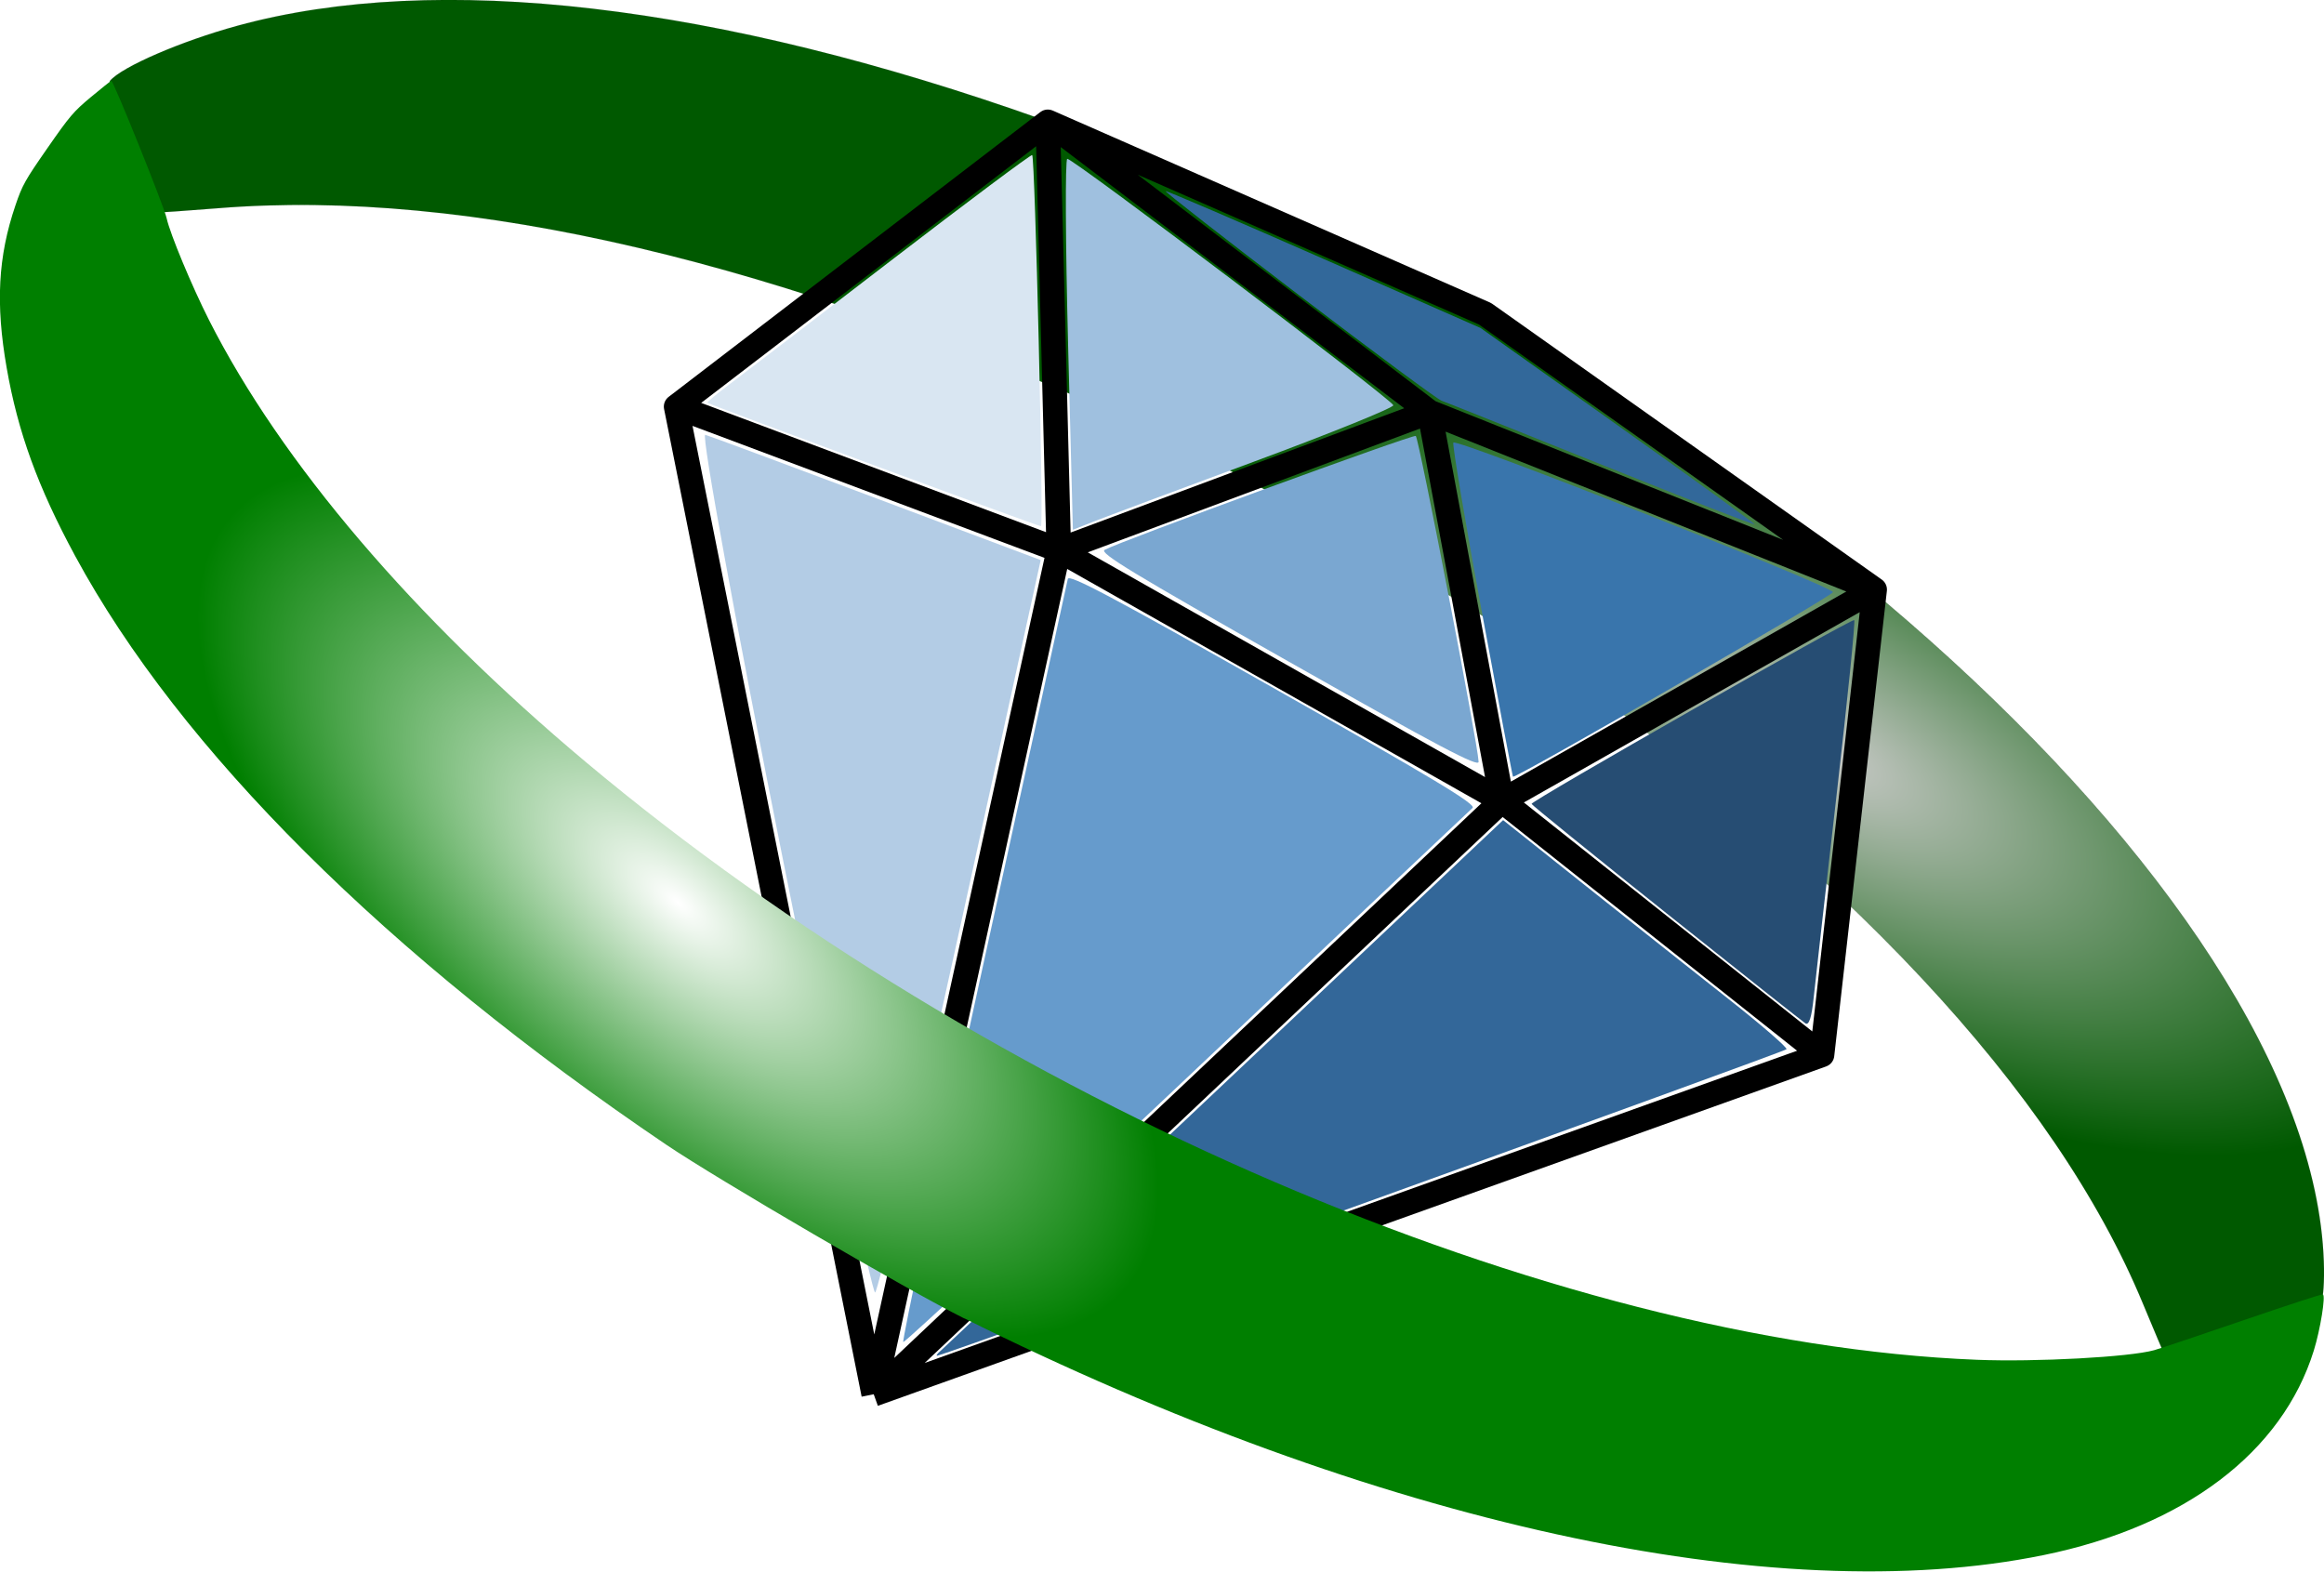
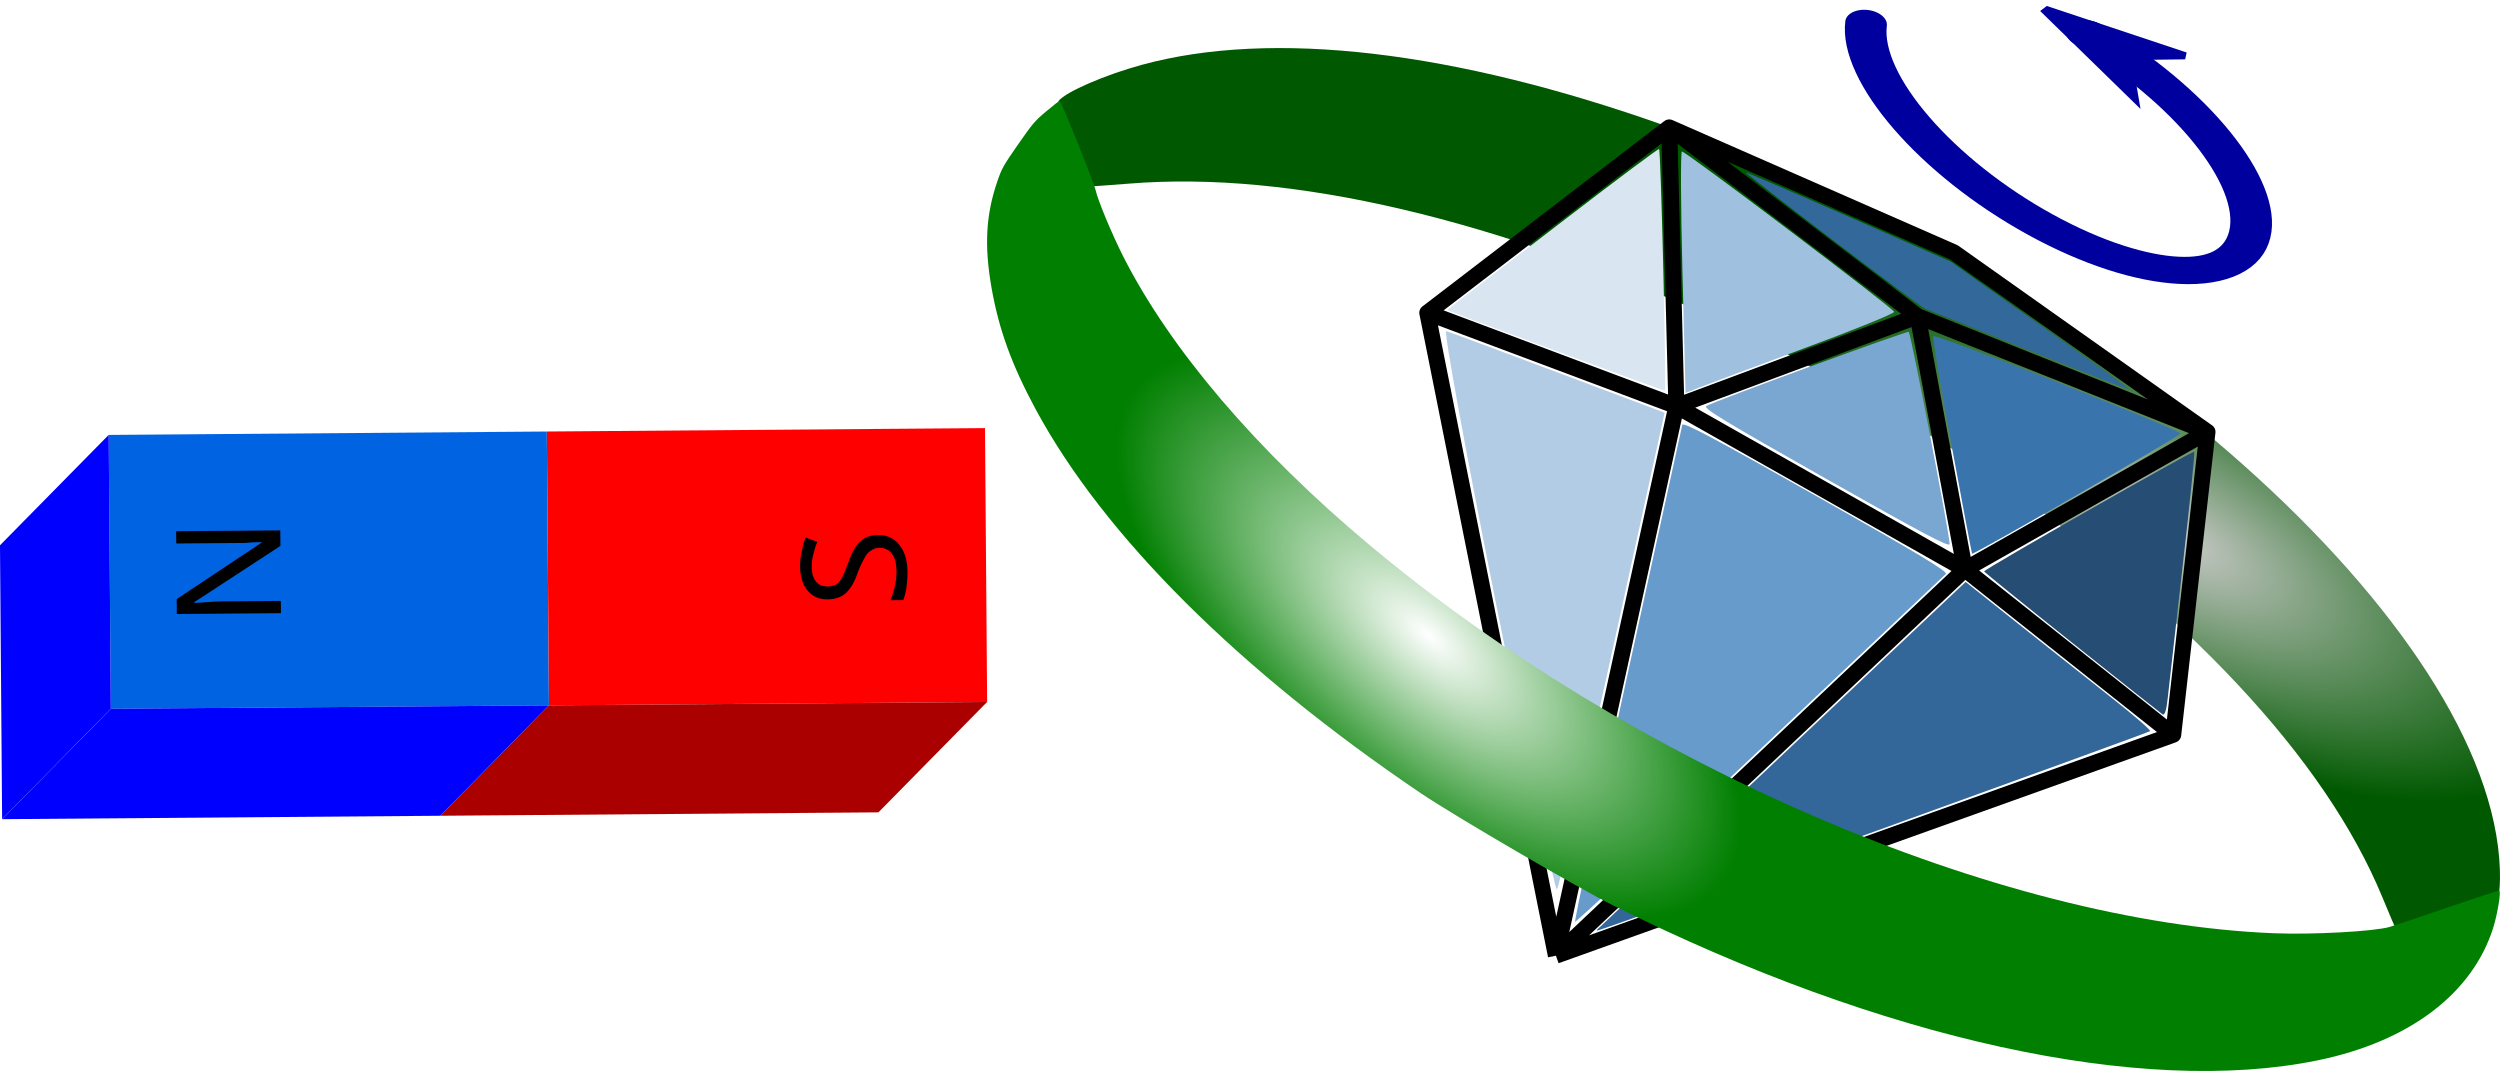
- <svg xmlns="http://www.w3.org/2000/svg" xmlns:xlink="http://www.w3.org/1999/xlink" width="36.541mm" height="24.707mm" viewBox="0 0 36.541 24.707" version="1.1" id="svg37336">
+ <svg xmlns="http://www.w3.org/2000/svg" xmlns:xlink="http://www.w3.org/1999/xlink" width="60.384mm" height="25.869mm" viewBox="0 0 60.384 25.869" version="1.1" id="svg37336">
  <defs id="defs37330">
+     <marker style="overflow:visible" id="Arrow1Send" refX="0" refY="0" orient="auto">
+       <path transform="matrix(-0.2,0,0,-0.2,-1.2,0)" style="fill:#00009e;fill-opacity:1;fill-rule:evenodd;stroke:#00009e;stroke-width:1pt;stroke-opacity:1" d="M 0,0 5,-5 -12.5,0 5,5 Z" id="path1046" />
+     </marker>
+     <marker style="overflow:visible" id="Arrow1Sstart" refX="0" refY="0" orient="auto">
+       <path transform="matrix(0.2,0,0,0.2,1.2,0)" style="fill:#00009e;fill-opacity:1;fill-rule:evenodd;stroke:#00009e;stroke-width:1pt;stroke-opacity:1" d="M 0,0 5,-5 -12.5,0 5,5 Z" id="path1043" />
+     </marker>
+     <marker style="overflow:visible" id="marker1449" refX="0" refY="0" orient="auto">
+       <path transform="matrix(0.4,0,0,0.4,4,0)" style="fill:#00009e;fill-opacity:1;fill-rule:evenodd;stroke:#00009e;stroke-width:1pt;stroke-opacity:1" d="M 0,0 5,-5 -12.5,0 5,5 Z" id="path1447" />
+     </marker>
+     <marker style="overflow:visible" id="Arrow1Lend" refX="0" refY="0" orient="auto">
+       <path transform="matrix(-0.8,0,0,-0.8,-10,0)" style="fill:#000000;fill-opacity:1;fill-rule:evenodd;stroke:#000000;stroke-width:1pt;stroke-opacity:1" d="M 0,0 5,-5 -12.5,0 5,5 Z" id="path1034" />
+     </marker>
+     <marker style="overflow:visible" id="Arrow1Lstart" refX="0" refY="0" orient="auto">
+       <path transform="matrix(0.8,0,0,0.8,10,0)" style="fill:#00009e;fill-opacity:1;fill-rule:evenodd;stroke:#00009e;stroke-width:1pt;stroke-opacity:1" d="M 0,0 5,-5 -12.5,0 5,5 Z" id="path1031" />
+     </marker>
+     <marker style="overflow:visible" id="Arrow1Mend" refX="0" refY="0" orient="auto">
+       <path transform="matrix(-0.4,0,0,-0.4,-4,0)" style="fill:#000000;fill-opacity:1;fill-rule:evenodd;stroke:#000000;stroke-width:1pt;stroke-opacity:1" d="M 0,0 5,-5 -12.5,0 5,5 Z" id="path1040" />
+     </marker>
+     <marker style="overflow:visible" id="Arrow1Mstart" refX="0" refY="0" orient="auto">
+       <path transform="matrix(0.4,0,0,0.4,4,0)" style="fill:#000000;fill-opacity:1;fill-rule:evenodd;stroke:#000000;stroke-width:1pt;stroke-opacity:1" d="M 0,0 5,-5 -12.5,0 5,5 Z" id="path1037" />
+     </marker>
    <radialGradient xlink:href="#linearGradient37120" id="radialGradient36709-2" cx="10.94" cy="89.171" fx="10.94" fy="89.171" r="65.734" gradientTransform="matrix(-0.1395838,-0.07942491,-0.03845702,0.05525159,77.45389,55.60719)" gradientUnits="userSpaceOnUse" />
    <linearGradient id="linearGradient37120">
      <stop style="stop-color:#c8c9c7;stop-opacity:1" offset="0" id="stop37116" />
      <stop style="stop-color:#005900;stop-opacity:1" offset="1" id="stop37118" />
    </linearGradient>
    <radialGradient xlink:href="#linearGradient37114" id="radialGradient37108" cx="1125" cy="160.565" fx="1125" fy="160.565" r="69.785" gradientTransform="matrix(-0.1009119,-0.08699592,-0.0392536,0.04553265,174.3032,152.6024)" gradientUnits="userSpaceOnUse" />
    <linearGradient id="linearGradient37114">
      <stop style="stop-color:#ffffff;stop-opacity:1" offset="0" id="stop37110" />
      <stop style="stop-color:#007f00;stop-opacity:1" offset="1" id="stop37112" />
    </linearGradient>
    <radialGradient xlink:href="#linearGradient37094" id="radialGradient37096" cx="1197.116" cy="195.571" fx="1197.116" fy="195.571" r="69.785" gradientTransform="matrix(-0.03743315,-0.06165302,-0.08262526,0.05016661,111.0157,124.2691)" gradientUnits="userSpaceOnUse" />
    <linearGradient id="linearGradient37094">
      <stop style="stop-color:#00a500;stop-opacity:0.156" offset="0" id="stop37090" />
      <stop style="stop-color:#00a500;stop-opacity:0;" offset="1" id="stop37092" />
    </linearGradient>
  </defs>
-   <g id="layer1" transform="translate(-43.8122,-47.85225)">
+   <g id="layer1" transform="translate(-19.9692,-46.69059)">
    <path style="opacity:0.997;mix-blend-mode:normal;fill:url(#radialGradient36709-2);fill-opacity:1;stroke:#000000;stroke-width:0.001;stroke-linejoin:round;stroke-miterlimit:4;stroke-dasharray:none;stroke-opacity:1" d="m 79.052,68.749 c 0.657,-0.223 1.223,-0.427 1.257,-0.452 0.033,-0.026 0.052,-0.3 0.041,-0.612 -0.209,-5.843 -9.576,-14.191 -20.141,-17.951 -5.125,-1.824 -9.518,-2.336 -12.663,-1.477 -0.884,0.242 -1.82,0.646 -2.005,0.867 -0.058,0.07 0.624,2.009 0.727,2.068 0.01,0.006 0.447,-0.024 0.97,-0.066 3.928,-0.318 8.859,0.841 14.51,3.41 1.252,0.569 4.97,2.685 6.08,3.459 5.002,3.492 8.296,7.016 9.678,10.353 0.184,0.445 0.339,0.808 0.343,0.807 0.005,-2.39e-4 0.546,-0.184 1.204,-0.408 z" id="path36701-3" />
    <g id="g37200" transform="matrix(0.3128488,0.1630269,0.1630269,-0.3128488,-330.6792,177.5744)" style="opacity:1;mix-blend-mode:normal">
      <path id="path34147-9" style="mix-blend-mode:normal;fill:none;stroke:#000000;stroke-width:1.095;stroke-linecap:butt;stroke-linejoin:round;stroke-miterlimit:4;stroke-dasharray:none;stroke-opacity:1" d="m 815.393,833.431 21.059,-3.608 21.257,2.15 -21.084,2.877 -21.232,-1.419 m 31.934,-17.481 -22.68,0.781 11.805,13.092 z m -12.608,-36.396 12.608,36.396 17.884,-3.45 -7.502,19.473 -10.382,-16.024 m 17.884,-3.45 -30.491,-32.946 m 0,0 -10.073,37.177 -18.079,-2.211 8.825,18.911 9.254,-16.7 m -18.079,-2.211 28.151,-34.967" />
      <path style="mix-blend-mode:normal;fill:#b3cce5;fill-opacity:1;stroke:none;stroke-width:0;stroke-linejoin:round;stroke-miterlimit:4;stroke-dasharray:none" d="m 820.225,798.685 c -6.754,8.385 -12.12,15.279 -11.925,15.32 0.195,0.041 3.838,0.498 8.097,1.016 l 7.742,0.941 4.357,-16.098 c 2.396,-8.854 4.279,-16.171 4.183,-16.26 -0.096,-0.089 -5.7,6.698 -12.454,15.082 z" id="path34983-2" />
      <path style="mix-blend-mode:normal;fill:#d9e6f2;fill-opacity:1;stroke:none;stroke-width:0;stroke-linejoin:round;stroke-miterlimit:4;stroke-dasharray:none" d="m 808.211,816.488 c 0.308,0.643 2.039,4.353 3.848,8.243 1.809,3.89 3.339,7.07 3.401,7.065 0.149,-0.011 8.088,-14.4 7.994,-14.49 -0.056,-0.054 -15.434,-2.001 -15.728,-1.991 -0.041,10e-4 0.177,0.529 0.485,1.172 z" id="path34985-2" />
      <path style="mix-blend-mode:normal;fill:#9fc0df;fill-opacity:1;stroke:none;stroke-width:0;stroke-linejoin:round;stroke-miterlimit:4;stroke-dasharray:none" d="m 820.789,825.034 c -2.199,3.966 -3.938,7.267 -3.865,7.335 0.156,0.145 17.75,-2.814 17.963,-3.022 0.079,-0.077 -1.868,-2.364 -4.328,-5.081 -2.46,-2.718 -4.764,-5.279 -5.122,-5.692 l -0.65,-0.751 z" id="path34987-8" />
      <path style="mix-blend-mode:normal;fill:#7aa7d1;fill-opacity:1;stroke:none;stroke-width:0;stroke-linejoin:round;stroke-miterlimit:4;stroke-dasharray:none" d="m 826.455,817.685 c 0.425,0.645 9.794,10.915 9.952,10.909 0.156,-0.005 8.819,-10.918 9.194,-11.583 0.13,-0.229 -1.846,-0.219 -9.587,0.047 -7.982,0.275 -9.716,0.389 -9.559,0.626 z" id="path34989-9" />
      <path style="mix-blend-mode:normal;fill:#669bcc;fill-opacity:1;stroke:none;stroke-width:0;stroke-linejoin:round;stroke-miterlimit:4;stroke-dasharray:none" d="m 830.181,798.86 c -2.473,9.146 -4.535,16.758 -4.582,16.915 -0.068,0.226 2.104,0.211 10.367,-0.074 8.263,-0.285 10.431,-0.419 10.347,-0.64 -0.058,-0.154 -2.639,-7.606 -5.736,-16.56 -3.096,-8.954 -5.691,-16.278 -5.765,-16.276 -0.074,0.003 -2.158,7.488 -4.631,16.634 z" id="path34991-7" />
      <path style="mix-blend-mode:normal;fill:#3975ac;fill-opacity:1;stroke:none;stroke-width:0;stroke-linejoin:round;stroke-miterlimit:4;stroke-dasharray:none" d="m 842.639,823.005 c -2.522,3.23 -4.596,5.974 -4.61,6.098 -0.025,0.24 17.88,2.132 18.086,1.911 0.096,-0.103 -8.696,-13.905 -8.847,-13.886 -0.024,0.003 -2.107,2.648 -4.629,5.877 z" id="path34993-3" />
      <path style="mix-blend-mode:normal;fill:#32689a;fill-opacity:1;stroke:none;stroke-width:0;stroke-linejoin:round;stroke-miterlimit:4;stroke-dasharray:none" d="m 828.881,831.756 c -4.114,0.71 -7.445,1.323 -7.403,1.363 0.042,0.04 3.494,0.298 7.669,0.575 l 7.592,0.502 7.404,-1.021 c 4.072,-0.561 7.435,-1.054 7.472,-1.094 0.038,-0.04 -3.226,-0.397 -7.252,-0.792 -4.026,-0.396 -7.474,-0.743 -7.661,-0.772 -0.188,-0.029 -3.707,0.529 -7.821,1.239 z" id="path34995-6" />
      <path style="mix-blend-mode:normal;fill:#264d73;fill-opacity:1;stroke:none;stroke-width:0;stroke-linejoin:round;stroke-miterlimit:4;stroke-dasharray:none" d="m 856.131,814.895 c -4.123,0.804 -7.529,1.497 -7.569,1.541 -0.09,0.099 8.813,13.91 8.968,13.911 0.063,5.6e-4 1.37,-3.277 2.907,-7.283 1.537,-4.006 3.009,-7.826 3.271,-8.488 0.322,-0.812 0.387,-1.195 0.198,-1.174 -0.154,0.017 -3.653,0.689 -7.776,1.493 z" id="path34997-1" />
      <path style="mix-blend-mode:normal;fill:#336799;fill-opacity:1;stroke:none;stroke-width:0;stroke-linejoin:round;stroke-miterlimit:4;stroke-dasharray:none" d="m 836.46,782.622 c 0.073,0.184 2.647,7.592 5.722,16.461 l 5.59,16.126 4.644,-0.902 c 2.554,-0.496 6.138,-1.184 7.963,-1.529 1.825,-0.345 3.316,-0.7 3.313,-0.788 -0.004,-0.122 -26.654,-29.075 -27.241,-29.594 -0.068,-0.06 -0.064,0.042 0.008,0.226 z" id="path34999-2" />
    </g>
    <path style="opacity:1;mix-blend-mode:normal;fill:url(#radialGradient37108);fill-opacity:1;stroke:url(#radialGradient37096);stroke-width:0;stroke-linejoin:round;stroke-miterlimit:4;stroke-dasharray:none;stroke-opacity:1" d="m 58.976,68.581 c 6.458,3.22 12.721,4.593 16.972,3.721 2.214,-0.454 3.748,-1.616 4.245,-3.215 0.103,-0.332 0.19,-0.872 0.142,-0.883 -0.022,-0.005 -0.582,0.178 -1.246,0.406 -0.664,0.228 -1.297,0.44 -1.406,0.471 -0.385,0.108 -1.856,0.188 -2.787,0.151 -6.666,-0.266 -15.509,-4.065 -21.87,-9.396 -2.712,-2.273 -4.789,-4.708 -5.926,-6.949 -0.271,-0.535 -0.614,-1.358 -0.667,-1.601 -0.04,-0.186 -0.839,-2.171 -0.871,-2.163 -0.011,0.003 -0.155,0.118 -0.32,0.255 -0.275,0.23 -0.33,0.294 -0.684,0.803 -0.353,0.507 -0.395,0.582 -0.503,0.9 -0.274,0.805 -0.314,1.547 -0.138,2.554 0.177,1.014 0.49,1.873 1.077,2.959 1.648,3.045 4.905,6.289 9.295,9.257 0.803,0.543 3.799,2.29 4.685,2.731 z" id="path36669-7" />
+     <g id="g956" transform="rotate(-90.44629,15.54406,90.81117)">
+       <g id="g936" transform="rotate(90.00012,16.03106,104.7377)">
+         <rect style="fill:#0064e2;stroke-width:0.265" id="rect48" width="10.583" height="6.615" x="9.416" y="71.665" />
+         <rect style="fill:#ff0000;stroke-width:0.265" id="rect48-6" width="10.583" height="6.615" x="20" y="71.665" />
+         <rect style="fill:#0000ff;stroke-width:0.315" id="rect102" width="3.742" height="6.615" x="9.574" y="81.08" transform="matrix(0.7071455,-0.707068,0,1,0,0)" />
+         <rect style="fill:#aa0000;stroke-width:0.315" id="rect104" width="10.583" height="3.742" x="98.279" y="110.704" transform="matrix(1,0,-0.7071059,0.7071076,0,0)" />
+         <rect style="fill:#0000ff;stroke-width:0.315" id="rect106" width="10.583" height="3.742" x="87.696" y="110.704" transform="matrix(1,0,-0.7071063,0.7071073,0,0)" />
+       </g>
+       <text xml:space="preserve" style="font-style:normal;font-weight:normal;font-size:3.528px;line-height:125%;font-family:Sans;letter-spacing:0px;word-spacing:0px;fill:#000000;fill-opacity:1;stroke:none;stroke-width:0.265px;stroke-linecap:butt;stroke-linejoin:miter;stroke-opacity:1" x="44.422" y="102.248" id="text940">
+         <tspan id="tspan938" x="44.422" y="102.248" style="stroke-width:0.265px">N</tspan>
+       </text>
+       <text xml:space="preserve" style="font-style:normal;font-weight:normal;font-size:3.528px;line-height:125%;font-family:Sans;letter-spacing:0px;word-spacing:0px;fill:#000000;fill-opacity:1;stroke:none;stroke-width:0.265px;stroke-linecap:butt;stroke-linejoin:miter;stroke-opacity:1" x="44.777" y="117.362" id="text944">
+         <tspan id="tspan942" x="44.777" y="117.362" style="stroke-width:0.265px">S</tspan>
+       </text>
+     </g>
+     <path style="fill:none;stroke:#00009e;stroke-width:0.85;stroke-linecap:round;stroke-miterlimit:4;stroke-dasharray:none;stroke-opacity:1;marker-end:url(#Arrow1Send);paint-order:stroke fill markers" id="path1439" d="m 4.548,-78.432 a 2.539,5.232 0 0 1 -1.24,-6.835 2.539,5.232 0 0 1 3.282,-2.742 2.539,5.232 0 0 1 1.42,6.685" transform="matrix(0.8914877,-0.453045,-0.7775841,-0.6287789,0,0)" />
  </g>
</svg>
